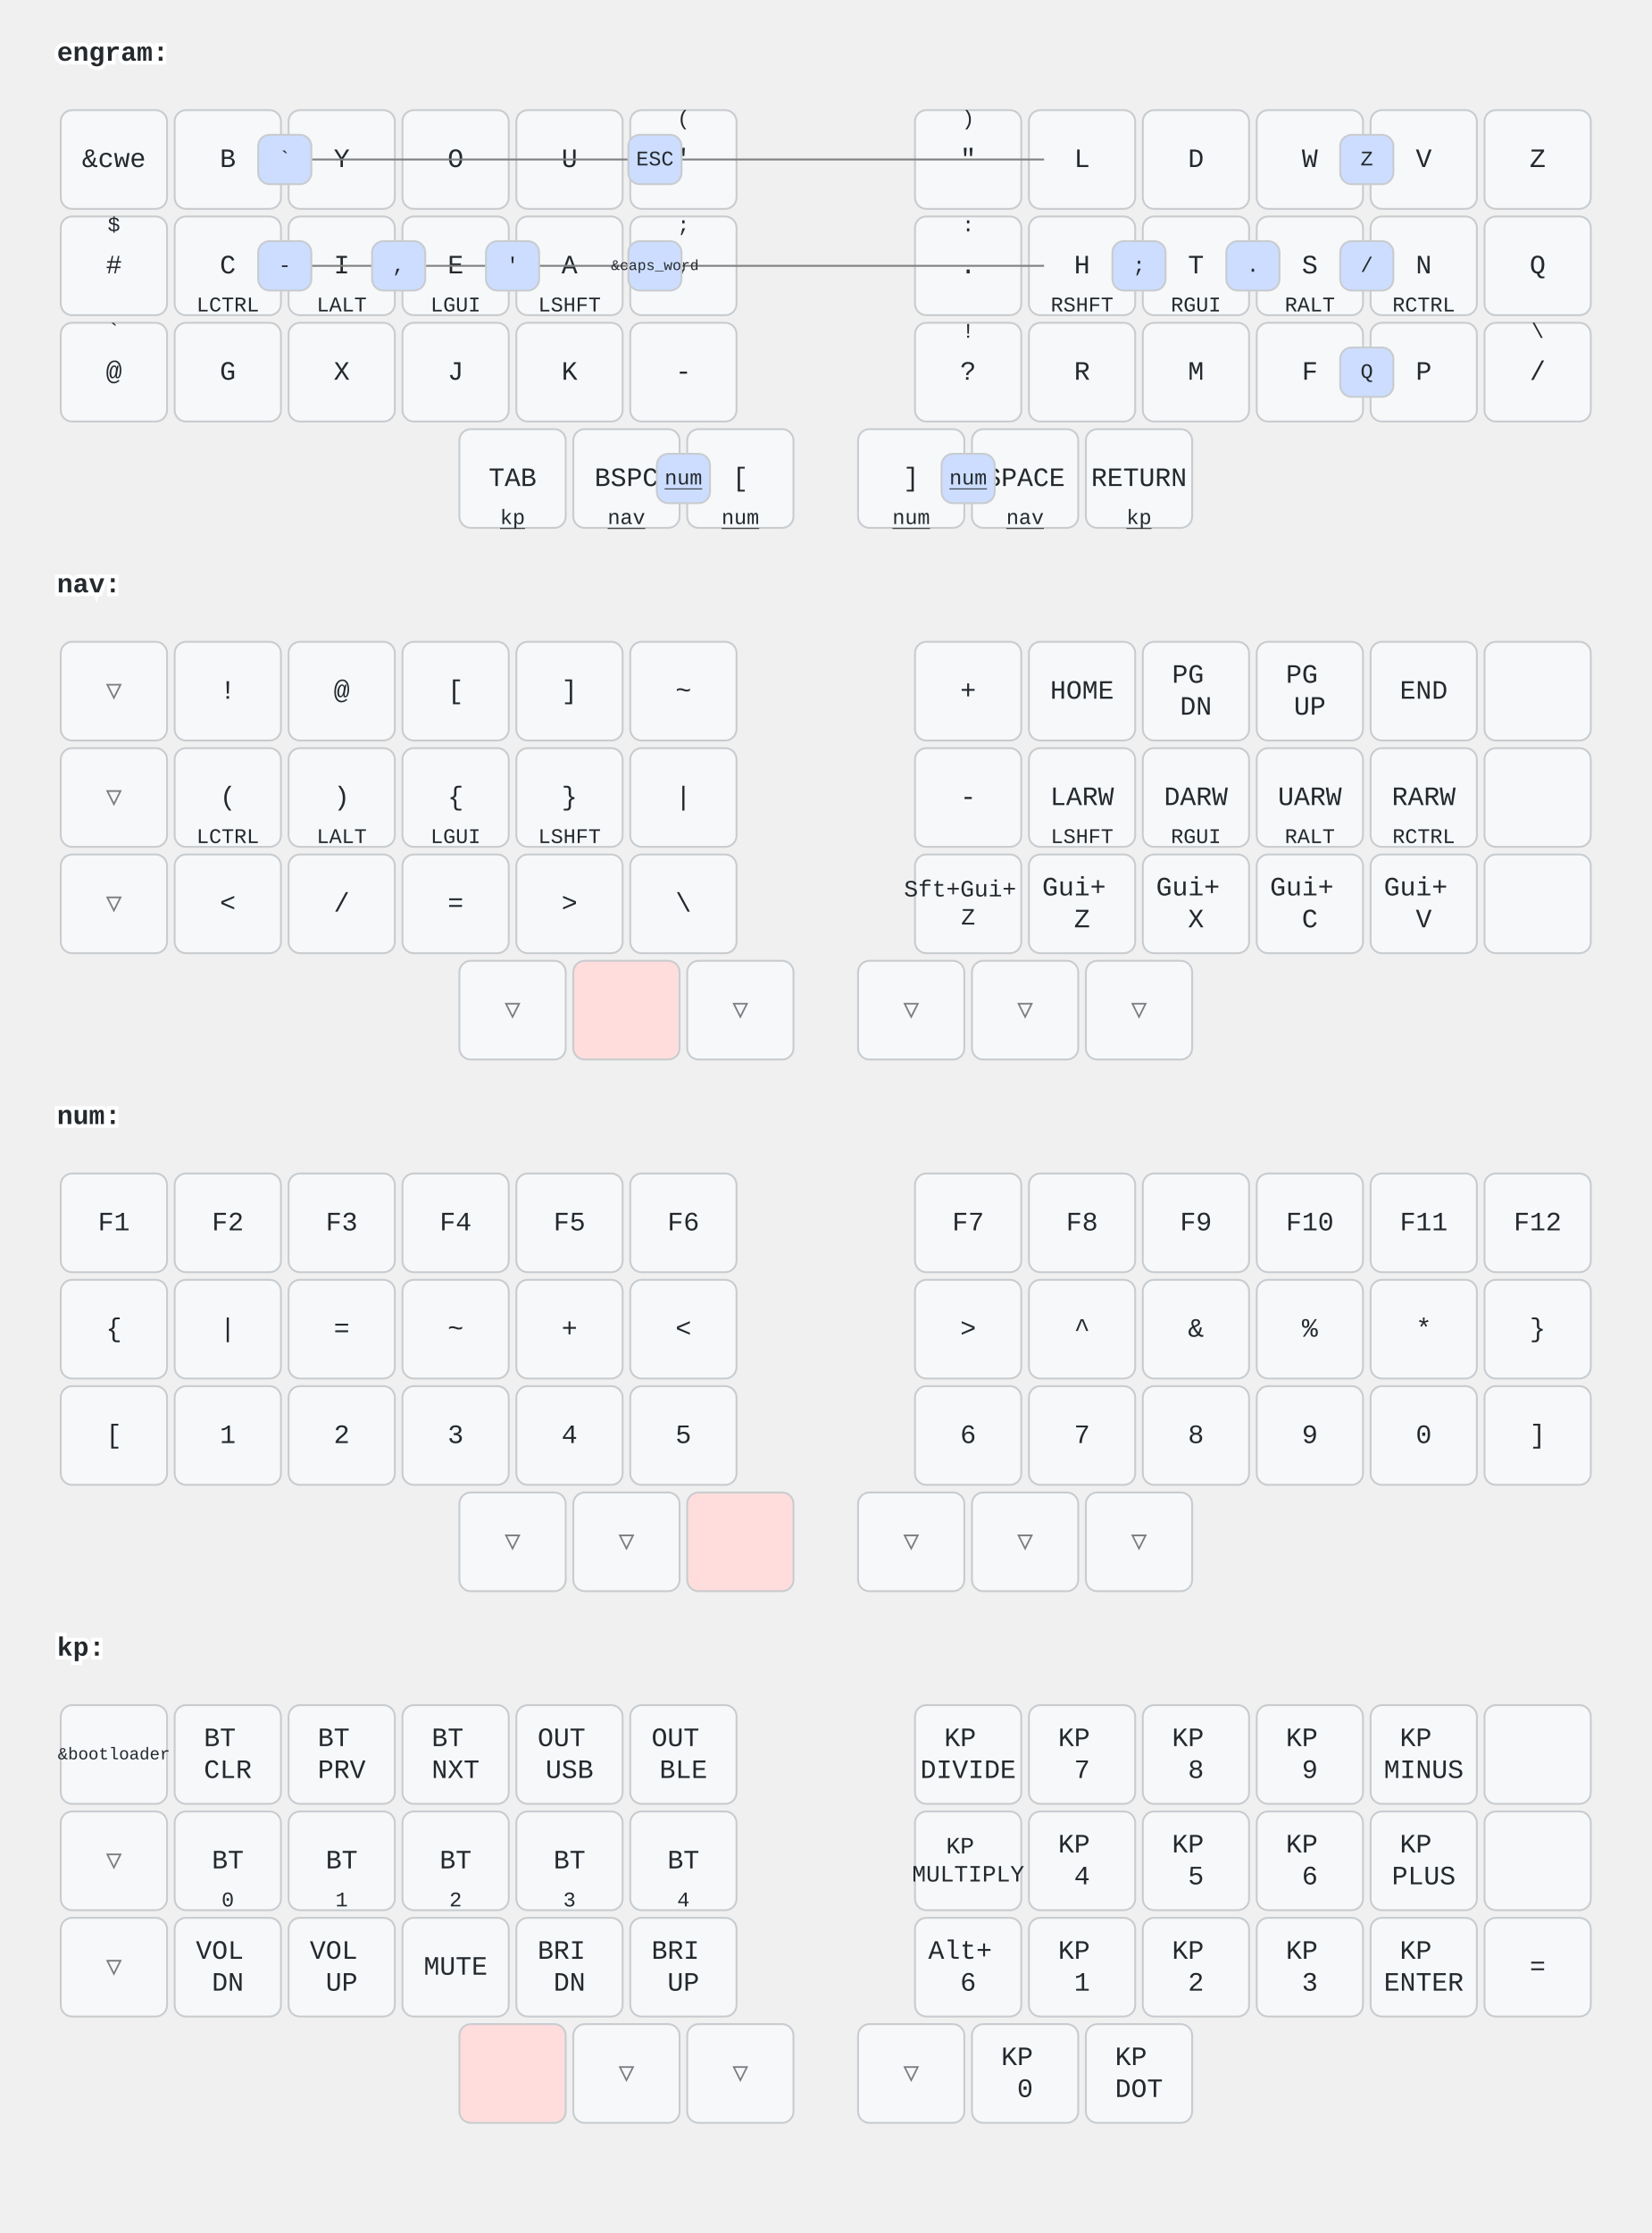
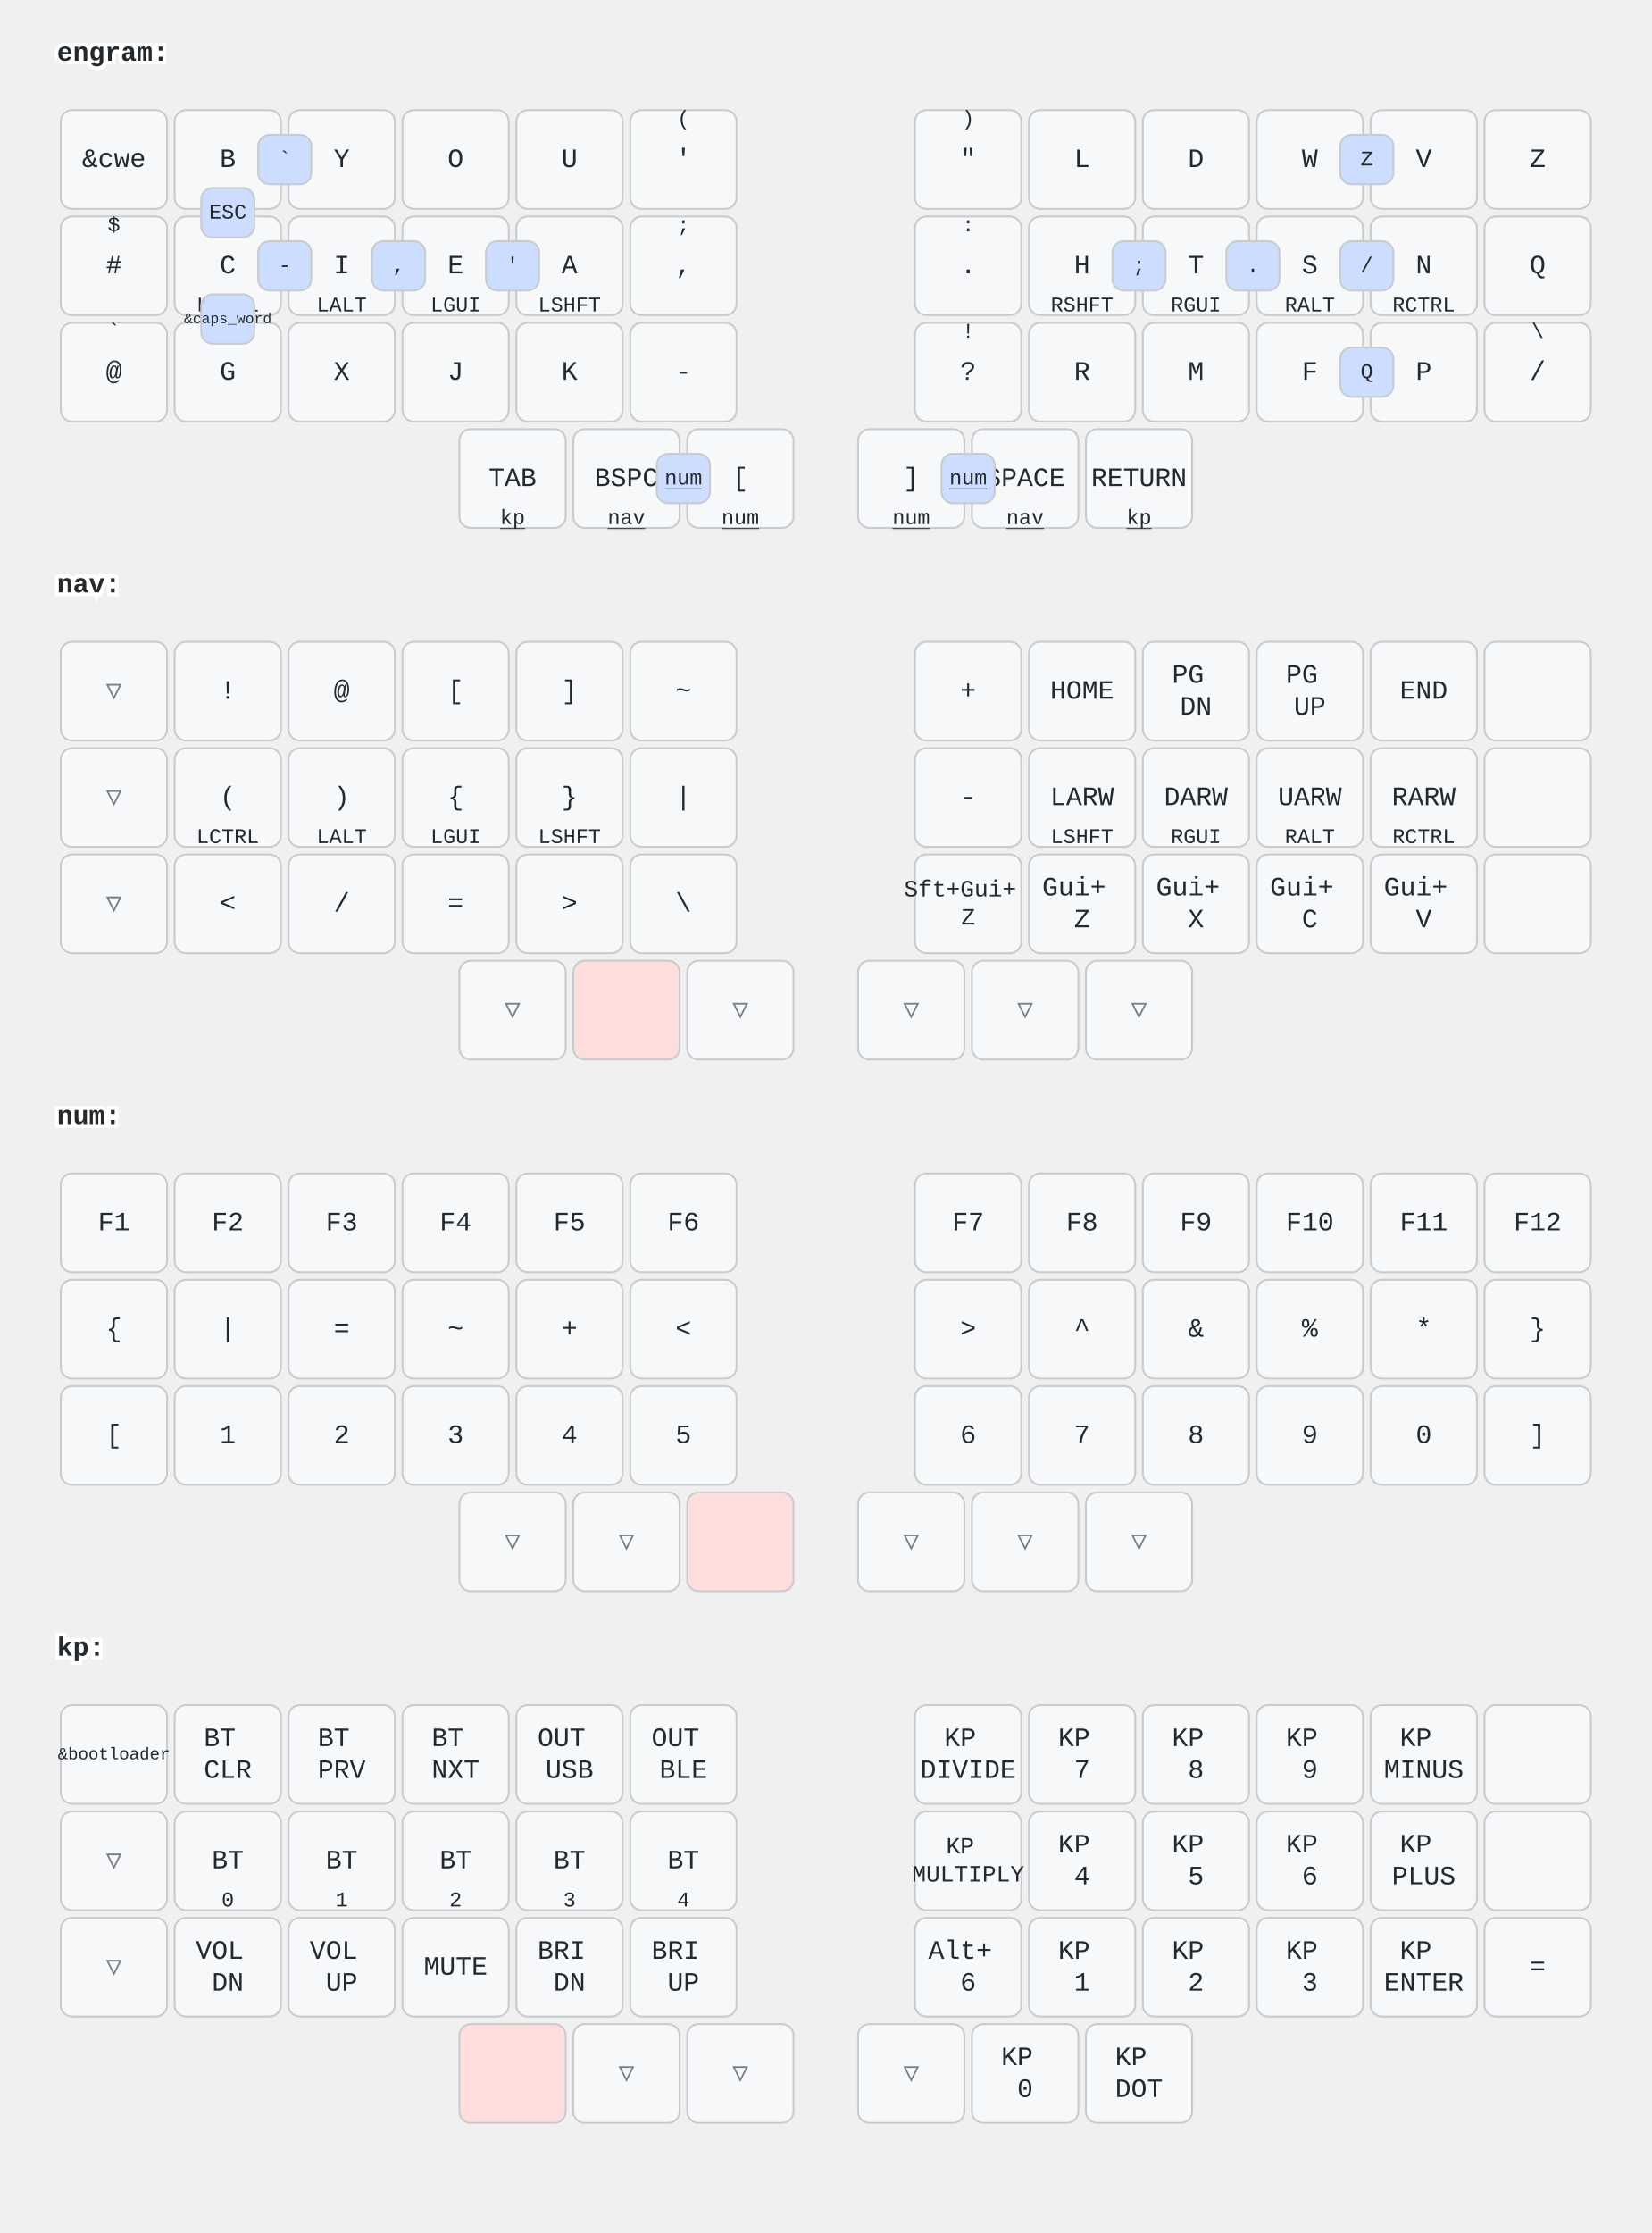
<svg xmlns="http://www.w3.org/2000/svg" width="870" height="1176" viewBox="0 0 870 1176" class="keymap">
  <style>/* inherit to force styles through use tags */
svg path {
    fill: inherit;
}

/* font and background color specifications */
svg.keymap {
    font-family: SFMono-Regular,Consolas,Liberation Mono,Menlo,monospace;
    font-size: 14px;
    font-kerning: normal;
    text-rendering: optimizeLegibility;
    fill: #24292e;
}

/* default key styling */
rect.key {
    fill: #f6f8fa;
}

rect.key, rect.combo {
    stroke: #c9cccf;
    stroke-width: 1;
}

/* default key side styling, only used is draw_key_sides is set */
rect.side {
    filter: brightness(90%);
}

/* color accent for combo boxes */
rect.combo, rect.combo-separate {
    fill: #cdf;
}

/* color accent for held keys */
rect.held, rect.combo.held {
    fill: #fdd;
}

/* color accent for ghost (optional) keys */
rect.ghost, rect.combo.ghost {
    stroke-dasharray: 4, 4;
    stroke-width: 2;
}

text {
    text-anchor: middle;
    dominant-baseline: middle;
}

/* styling for layer labels */
text.label {
    font-weight: bold;
    text-anchor: start;
    stroke: white;
    stroke-width: 4;
    paint-order: stroke;
}

/* styling for optional footer */
text.footer {
    text-anchor: end;
    dominant-baseline: auto;
    stroke: white;
    stroke-width: 4;
    paint-order: stroke;
}

/* styling for combo tap, and key hold/shifted label text */
text.combo, text.hold, text.shifted {
    font-size: 11px;
}

text.hold {
    text-anchor: middle;
    dominant-baseline: auto;
}

text.shifted {
    text-anchor: middle;
    dominant-baseline: hanging;
}

text.layer-activator {
    text-decoration: underline;
}

/* styling for hold/shifted label text in combo box */
text.combo.hold, text.combo.shifted {
    font-size: 8px;
}

/* lighter symbol for transparent keys */
text.trans {
    fill: #7b7e81;
}

/* styling for combo dendrons */
path.combo {
    stroke-width: 1;
    stroke: gray;
    fill: none;
}

/* Start Tabler Icons Cleanup */
/* cannot use height/width with glyphs */
.icon-tabler &gt; path {
    fill: inherit;
    stroke: inherit;
    stroke-width: 2;
}
/* hide tabler's default box */
.icon-tabler &gt; path[stroke="none"][fill="none"] {
    visibility: hidden;
}
/* End Tabler Icons Cleanup */
</style>
  <g transform="translate(30, 0)" class="layer-engram">
    <text x="0" y="28" class="label" id="engram">engram:</text>
    <g transform="translate(0, 56)">
      <g transform="translate(30, 28)" class="key keypos-0">
        <rect rx="6" ry="6" x="-28" y="-26" width="56" height="52" class="key" />
        <text x="0" y="0" class="key tap">&amp;cwe</text>
      </g>
      <g transform="translate(90, 28)" class="key keypos-1">
        <rect rx="6" ry="6" x="-28" y="-26" width="56" height="52" class="key" />
        <text x="0" y="0" class="key tap">B</text>
      </g>
      <g transform="translate(150, 28)" class="key keypos-2">
        <rect rx="6" ry="6" x="-28" y="-26" width="56" height="52" class="key" />
        <text x="0" y="0" class="key tap">Y</text>
      </g>
      <g transform="translate(210, 28)" class="key keypos-3">
        <rect rx="6" ry="6" x="-28" y="-26" width="56" height="52" class="key" />
        <text x="0" y="0" class="key tap">O</text>
      </g>
      <g transform="translate(270, 28)" class="key keypos-4">
        <rect rx="6" ry="6" x="-28" y="-26" width="56" height="52" class="key" />
        <text x="0" y="0" class="key tap">U</text>
      </g>
      <g transform="translate(330, 28)" class="key keypos-5">
        <rect rx="6" ry="6" x="-28" y="-26" width="56" height="52" class="key" />
        <text x="0" y="0" class="key tap">'</text>
        <text x="0" y="-24" class="key shifted">(</text>
      </g>
      <g transform="translate(480, 28)" class="key keypos-6">
        <rect rx="6" ry="6" x="-28" y="-26" width="56" height="52" class="key" />
        <text x="0" y="0" class="key tap">"</text>
        <text x="0" y="-24" class="key shifted">)</text>
      </g>
      <g transform="translate(540, 28)" class="key keypos-7">
        <rect rx="6" ry="6" x="-28" y="-26" width="56" height="52" class="key" />
        <text x="0" y="0" class="key tap">L</text>
      </g>
      <g transform="translate(600, 28)" class="key keypos-8">
        <rect rx="6" ry="6" x="-28" y="-26" width="56" height="52" class="key" />
        <text x="0" y="0" class="key tap">D</text>
      </g>
      <g transform="translate(660, 28)" class="key keypos-9">
        <rect rx="6" ry="6" x="-28" y="-26" width="56" height="52" class="key" />
        <text x="0" y="0" class="key tap">W</text>
      </g>
      <g transform="translate(720, 28)" class="key keypos-10">
        <rect rx="6" ry="6" x="-28" y="-26" width="56" height="52" class="key" />
        <text x="0" y="0" class="key tap">V</text>
      </g>
      <g transform="translate(780, 28)" class="key keypos-11">
        <rect rx="6" ry="6" x="-28" y="-26" width="56" height="52" class="key" />
        <text x="0" y="0" class="key tap">Z</text>
      </g>
      <g transform="translate(30, 84)" class="key keypos-12">
        <rect rx="6" ry="6" x="-28" y="-26" width="56" height="52" class="key" />
        <text x="0" y="0" class="key tap">#</text>
        <text x="0" y="-24" class="key shifted">$</text>
      </g>
      <g transform="translate(90, 84)" class="key keypos-13">
        <rect rx="6" ry="6" x="-28" y="-26" width="56" height="52" class="key" />
        <text x="0" y="0" class="key tap">C</text>
        <text x="0" y="24" class="key hold">LCTRL</text>
      </g>
      <g transform="translate(150, 84)" class="key keypos-14">
        <rect rx="6" ry="6" x="-28" y="-26" width="56" height="52" class="key" />
        <text x="0" y="0" class="key tap">I</text>
        <text x="0" y="24" class="key hold">LALT</text>
      </g>
      <g transform="translate(210, 84)" class="key keypos-15">
        <rect rx="6" ry="6" x="-28" y="-26" width="56" height="52" class="key" />
        <text x="0" y="0" class="key tap">E</text>
        <text x="0" y="24" class="key hold">LGUI</text>
      </g>
      <g transform="translate(270, 84)" class="key keypos-16">
        <rect rx="6" ry="6" x="-28" y="-26" width="56" height="52" class="key" />
        <text x="0" y="0" class="key tap">A</text>
        <text x="0" y="24" class="key hold">LSHFT</text>
      </g>
      <g transform="translate(330, 84)" class="key keypos-17">
        <rect rx="6" ry="6" x="-28" y="-26" width="56" height="52" class="key" />
        <text x="0" y="0" class="key tap">,</text>
        <text x="0" y="-24" class="key shifted">;</text>
      </g>
      <g transform="translate(480, 84)" class="key keypos-18">
        <rect rx="6" ry="6" x="-28" y="-26" width="56" height="52" class="key" />
        <text x="0" y="0" class="key tap">.</text>
        <text x="0" y="-24" class="key shifted">:</text>
      </g>
      <g transform="translate(540, 84)" class="key keypos-19">
        <rect rx="6" ry="6" x="-28" y="-26" width="56" height="52" class="key" />
        <text x="0" y="0" class="key tap">H</text>
        <text x="0" y="24" class="key hold">RSHFT</text>
      </g>
      <g transform="translate(600, 84)" class="key keypos-20">
        <rect rx="6" ry="6" x="-28" y="-26" width="56" height="52" class="key" />
        <text x="0" y="0" class="key tap">T</text>
        <text x="0" y="24" class="key hold">RGUI</text>
      </g>
      <g transform="translate(660, 84)" class="key keypos-21">
        <rect rx="6" ry="6" x="-28" y="-26" width="56" height="52" class="key" />
        <text x="0" y="0" class="key tap">S</text>
        <text x="0" y="24" class="key hold">RALT</text>
      </g>
      <g transform="translate(720, 84)" class="key keypos-22">
        <rect rx="6" ry="6" x="-28" y="-26" width="56" height="52" class="key" />
        <text x="0" y="0" class="key tap">N</text>
        <text x="0" y="24" class="key hold">RCTRL</text>
      </g>
      <g transform="translate(780, 84)" class="key keypos-23">
        <rect rx="6" ry="6" x="-28" y="-26" width="56" height="52" class="key" />
        <text x="0" y="0" class="key tap">Q</text>
      </g>
      <g transform="translate(30, 140)" class="key keypos-24">
        <rect rx="6" ry="6" x="-28" y="-26" width="56" height="52" class="key" />
        <text x="0" y="0" class="key tap">@</text>
        <text x="0" y="-24" class="key shifted">`</text>
      </g>
      <g transform="translate(90, 140)" class="key keypos-25">
        <rect rx="6" ry="6" x="-28" y="-26" width="56" height="52" class="key" />
        <text x="0" y="0" class="key tap">G</text>
      </g>
      <g transform="translate(150, 140)" class="key keypos-26">
        <rect rx="6" ry="6" x="-28" y="-26" width="56" height="52" class="key" />
        <text x="0" y="0" class="key tap">X</text>
      </g>
      <g transform="translate(210, 140)" class="key keypos-27">
        <rect rx="6" ry="6" x="-28" y="-26" width="56" height="52" class="key" />
        <text x="0" y="0" class="key tap">J</text>
      </g>
      <g transform="translate(270, 140)" class="key keypos-28">
        <rect rx="6" ry="6" x="-28" y="-26" width="56" height="52" class="key" />
        <text x="0" y="0" class="key tap">K</text>
      </g>
      <g transform="translate(330, 140)" class="key keypos-29">
        <rect rx="6" ry="6" x="-28" y="-26" width="56" height="52" class="key" />
        <text x="0" y="0" class="key tap">-</text>
      </g>
      <g transform="translate(480, 140)" class="key keypos-30">
        <rect rx="6" ry="6" x="-28" y="-26" width="56" height="52" class="key" />
        <text x="0" y="0" class="key tap">?</text>
        <text x="0" y="-24" class="key shifted">!</text>
      </g>
      <g transform="translate(540, 140)" class="key keypos-31">
        <rect rx="6" ry="6" x="-28" y="-26" width="56" height="52" class="key" />
        <text x="0" y="0" class="key tap">R</text>
      </g>
      <g transform="translate(600, 140)" class="key keypos-32">
        <rect rx="6" ry="6" x="-28" y="-26" width="56" height="52" class="key" />
        <text x="0" y="0" class="key tap">M</text>
      </g>
      <g transform="translate(660, 140)" class="key keypos-33">
        <rect rx="6" ry="6" x="-28" y="-26" width="56" height="52" class="key" />
        <text x="0" y="0" class="key tap">F</text>
      </g>
      <g transform="translate(720, 140)" class="key keypos-34">
        <rect rx="6" ry="6" x="-28" y="-26" width="56" height="52" class="key" />
        <text x="0" y="0" class="key tap">P</text>
      </g>
      <g transform="translate(780, 140)" class="key keypos-35">
        <rect rx="6" ry="6" x="-28" y="-26" width="56" height="52" class="key" />
        <text x="0" y="0" class="key tap">/</text>
        <text x="0" y="-24" class="key shifted">\</text>
      </g>
      <g transform="translate(240, 196)" class="key keypos-36">
        <rect rx="6" ry="6" x="-28" y="-26" width="56" height="52" class="key" />
        <text x="0" y="0" class="key tap">TAB</text>
        <a href="#kp">
          <text x="0" y="24" class="key hold layer-activator">kp</text>
        </a>
      </g>
      <g transform="translate(300, 196)" class="key keypos-37">
        <rect rx="6" ry="6" x="-28" y="-26" width="56" height="52" class="key" />
        <text x="0" y="0" class="key tap">BSPC</text>
        <a href="#nav">
          <text x="0" y="24" class="key hold layer-activator">nav</text>
        </a>
      </g>
      <g transform="translate(360, 196)" class="key keypos-38">
        <rect rx="6" ry="6" x="-28" y="-26" width="56" height="52" class="key" />
        <text x="0" y="0" class="key tap">[</text>
        <a href="#num">
          <text x="0" y="24" class="key hold layer-activator">num</text>
        </a>
      </g>
      <g transform="translate(450, 196)" class="key keypos-39">
        <rect rx="6" ry="6" x="-28" y="-26" width="56" height="52" class="key" />
        <text x="0" y="0" class="key tap">]</text>
        <a href="#num">
          <text x="0" y="24" class="key hold layer-activator">num</text>
        </a>
      </g>
      <g transform="translate(510, 196)" class="key keypos-40">
        <rect rx="6" ry="6" x="-28" y="-26" width="56" height="52" class="key" />
        <text x="0" y="0" class="key tap">SPACE</text>
        <a href="#nav">
          <text x="0" y="24" class="key hold layer-activator">nav</text>
        </a>
      </g>
      <g transform="translate(570, 196)" class="key keypos-41">
        <rect rx="6" ry="6" x="-28" y="-26" width="56" height="52" class="key" />
        <text x="0" y="0" class="key tap">RETURN</text>
        <a href="#kp">
          <text x="0" y="24" class="key hold layer-activator">kp</text>
        </a>
      </g>
      <g class="combo combopos-0">
        <rect rx="6" ry="6" x="316" y="183" width="28" height="26" class="combo" />
        <a href="#num">
          <text x="330" y="196" class="combo tap layer-activator">num</text>
        </a>
      </g>
      <g class="combo combopos-1">
        <rect rx="6" ry="6" x="466" y="183" width="28" height="26" class="combo" />
        <a href="#num">
          <text x="480" y="196" class="combo tap layer-activator">num</text>
        </a>
      </g>
      <g class="combo combopos-2">
-         <path d="M315,28 l-205,0" class="combo" />
-         <path d="M315,28 l205,0" class="combo" />
-         <rect rx="6" ry="6" x="301" y="15" width="28" height="26" class="combo" />
-         <text x="315" y="28" class="combo tap">ESC</text>
+         <rect rx="6" ry="6" x="76" y="43" width="28" height="26" class="combo" />
+         <text x="90" y="56" class="combo tap">ESC</text>
      </g>
      <g class="combo combopos-3">
-         <path d="M315,84 l-205,0" class="combo" />
-         <path d="M315,84 l205,0" class="combo" />
-         <rect rx="6" ry="6" x="301" y="71" width="28" height="26" class="combo" />
-         <text x="315" y="84" class="combo tap">
+         <rect rx="6" ry="6" x="76" y="99" width="28" height="26" class="combo" />
+         <text x="90" y="112" class="combo tap">
          <tspan style="font-size: 70%">&amp;caps_word</tspan>
        </text>
      </g>
      <g class="combo combopos-4">
        <rect rx="6" ry="6" x="676" y="15" width="28" height="26" class="combo" />
        <text x="690" y="28" class="combo tap">Z</text>
      </g>
      <g class="combo combopos-5">
        <rect rx="6" ry="6" x="676" y="127" width="28" height="26" class="combo" />
        <text x="690" y="140" class="combo tap">Q</text>
      </g>
      <g class="combo combopos-6">
        <rect rx="6" ry="6" x="106" y="71" width="28" height="26" class="combo" />
        <text x="120" y="84" class="combo tap">-</text>
      </g>
      <g class="combo combopos-7">
        <rect rx="6" ry="6" x="166" y="71" width="28" height="26" class="combo" />
        <text x="180" y="84" class="combo tap">,</text>
      </g>
      <g class="combo combopos-8">
        <rect rx="6" ry="6" x="226" y="71" width="28" height="26" class="combo" />
        <text x="240" y="84" class="combo tap">'</text>
      </g>
      <g class="combo combopos-9">
        <rect rx="6" ry="6" x="556" y="71" width="28" height="26" class="combo" />
        <text x="570" y="84" class="combo tap">;</text>
      </g>
      <g class="combo combopos-10">
        <rect rx="6" ry="6" x="616" y="71" width="28" height="26" class="combo" />
        <text x="630" y="84" class="combo tap">.</text>
      </g>
      <g class="combo combopos-11">
        <rect rx="6" ry="6" x="676" y="71" width="28" height="26" class="combo" />
        <text x="690" y="84" class="combo tap">/</text>
      </g>
      <g class="combo combopos-12">
        <rect rx="6" ry="6" x="106" y="15" width="28" height="26" class="combo" />
        <text x="120" y="28" class="combo tap">`</text>
      </g>
    </g>
  </g>
  <g transform="translate(30, 280)" class="layer-nav">
    <text x="0" y="28" class="label" id="nav">nav:</text>
    <g transform="translate(0, 56)">
      <g transform="translate(30, 28)" class="key trans keypos-0">
        <rect rx="6" ry="6" x="-28" y="-26" width="56" height="52" class="key trans" />
        <text x="0" y="0" class="key trans tap">▽</text>
      </g>
      <g transform="translate(90, 28)" class="key keypos-1">
        <rect rx="6" ry="6" x="-28" y="-26" width="56" height="52" class="key" />
        <text x="0" y="0" class="key tap">!</text>
      </g>
      <g transform="translate(150, 28)" class="key keypos-2">
        <rect rx="6" ry="6" x="-28" y="-26" width="56" height="52" class="key" />
        <text x="0" y="0" class="key tap">@</text>
      </g>
      <g transform="translate(210, 28)" class="key keypos-3">
        <rect rx="6" ry="6" x="-28" y="-26" width="56" height="52" class="key" />
        <text x="0" y="0" class="key tap">[</text>
      </g>
      <g transform="translate(270, 28)" class="key keypos-4">
        <rect rx="6" ry="6" x="-28" y="-26" width="56" height="52" class="key" />
        <text x="0" y="0" class="key tap">]</text>
      </g>
      <g transform="translate(330, 28)" class="key keypos-5">
        <rect rx="6" ry="6" x="-28" y="-26" width="56" height="52" class="key" />
        <text x="0" y="0" class="key tap">~</text>
      </g>
      <g transform="translate(480, 28)" class="key keypos-6">
        <rect rx="6" ry="6" x="-28" y="-26" width="56" height="52" class="key" />
        <text x="0" y="0" class="key tap">+</text>
      </g>
      <g transform="translate(540, 28)" class="key keypos-7">
        <rect rx="6" ry="6" x="-28" y="-26" width="56" height="52" class="key" />
        <text x="0" y="0" class="key tap">HOME</text>
      </g>
      <g transform="translate(600, 28)" class="key keypos-8">
        <rect rx="6" ry="6" x="-28" y="-26" width="56" height="52" class="key" />
        <text x="0" y="0" class="key tap">
          <tspan x="0" dy="-0.6em">PG</tspan>
          <tspan x="0" dy="1.2em">DN</tspan>
        </text>
      </g>
      <g transform="translate(660, 28)" class="key keypos-9">
        <rect rx="6" ry="6" x="-28" y="-26" width="56" height="52" class="key" />
        <text x="0" y="0" class="key tap">
          <tspan x="0" dy="-0.6em">PG</tspan>
          <tspan x="0" dy="1.2em">UP</tspan>
        </text>
      </g>
      <g transform="translate(720, 28)" class="key keypos-10">
        <rect rx="6" ry="6" x="-28" y="-26" width="56" height="52" class="key" />
        <text x="0" y="0" class="key tap">END</text>
      </g>
      <g transform="translate(780, 28)" class="key keypos-11">
        <rect rx="6" ry="6" x="-28" y="-26" width="56" height="52" class="key" />
      </g>
      <g transform="translate(30, 84)" class="key trans keypos-12">
        <rect rx="6" ry="6" x="-28" y="-26" width="56" height="52" class="key trans" />
        <text x="0" y="0" class="key trans tap">▽</text>
      </g>
      <g transform="translate(90, 84)" class="key keypos-13">
        <rect rx="6" ry="6" x="-28" y="-26" width="56" height="52" class="key" />
        <text x="0" y="0" class="key tap">(</text>
        <text x="0" y="24" class="key hold">LCTRL</text>
      </g>
      <g transform="translate(150, 84)" class="key keypos-14">
        <rect rx="6" ry="6" x="-28" y="-26" width="56" height="52" class="key" />
        <text x="0" y="0" class="key tap">)</text>
        <text x="0" y="24" class="key hold">LALT</text>
      </g>
      <g transform="translate(210, 84)" class="key keypos-15">
        <rect rx="6" ry="6" x="-28" y="-26" width="56" height="52" class="key" />
        <text x="0" y="0" class="key tap">{</text>
        <text x="0" y="24" class="key hold">LGUI</text>
      </g>
      <g transform="translate(270, 84)" class="key keypos-16">
        <rect rx="6" ry="6" x="-28" y="-26" width="56" height="52" class="key" />
        <text x="0" y="0" class="key tap">}</text>
        <text x="0" y="24" class="key hold">LSHFT</text>
      </g>
      <g transform="translate(330, 84)" class="key keypos-17">
        <rect rx="6" ry="6" x="-28" y="-26" width="56" height="52" class="key" />
        <text x="0" y="0" class="key tap">|</text>
      </g>
      <g transform="translate(480, 84)" class="key keypos-18">
        <rect rx="6" ry="6" x="-28" y="-26" width="56" height="52" class="key" />
        <text x="0" y="0" class="key tap">-</text>
      </g>
      <g transform="translate(540, 84)" class="key keypos-19">
        <rect rx="6" ry="6" x="-28" y="-26" width="56" height="52" class="key" />
        <text x="0" y="0" class="key tap">LARW</text>
        <text x="0" y="24" class="key hold">LSHFT</text>
      </g>
      <g transform="translate(600, 84)" class="key keypos-20">
        <rect rx="6" ry="6" x="-28" y="-26" width="56" height="52" class="key" />
        <text x="0" y="0" class="key tap">DARW</text>
        <text x="0" y="24" class="key hold">RGUI</text>
      </g>
      <g transform="translate(660, 84)" class="key keypos-21">
        <rect rx="6" ry="6" x="-28" y="-26" width="56" height="52" class="key" />
        <text x="0" y="0" class="key tap">UARW</text>
        <text x="0" y="24" class="key hold">RALT</text>
      </g>
      <g transform="translate(720, 84)" class="key keypos-22">
        <rect rx="6" ry="6" x="-28" y="-26" width="56" height="52" class="key" />
        <text x="0" y="0" class="key tap">RARW</text>
        <text x="0" y="24" class="key hold">RCTRL</text>
      </g>
      <g transform="translate(780, 84)" class="key keypos-23">
        <rect rx="6" ry="6" x="-28" y="-26" width="56" height="52" class="key" />
      </g>
      <g transform="translate(30, 140)" class="key trans keypos-24">
        <rect rx="6" ry="6" x="-28" y="-26" width="56" height="52" class="key trans" />
        <text x="0" y="0" class="key trans tap">▽</text>
      </g>
      <g transform="translate(90, 140)" class="key keypos-25">
        <rect rx="6" ry="6" x="-28" y="-26" width="56" height="52" class="key" />
        <text x="0" y="0" class="key tap">&lt;</text>
      </g>
      <g transform="translate(150, 140)" class="key keypos-26">
        <rect rx="6" ry="6" x="-28" y="-26" width="56" height="52" class="key" />
        <text x="0" y="0" class="key tap">/</text>
      </g>
      <g transform="translate(210, 140)" class="key keypos-27">
        <rect rx="6" ry="6" x="-28" y="-26" width="56" height="52" class="key" />
        <text x="0" y="0" class="key tap">=</text>
      </g>
      <g transform="translate(270, 140)" class="key keypos-28">
        <rect rx="6" ry="6" x="-28" y="-26" width="56" height="52" class="key" />
        <text x="0" y="0" class="key tap">&gt;</text>
      </g>
      <g transform="translate(330, 140)" class="key keypos-29">
        <rect rx="6" ry="6" x="-28" y="-26" width="56" height="52" class="key" />
        <text x="0" y="0" class="key tap">\</text>
      </g>
      <g transform="translate(480, 140)" class="key keypos-30">
        <rect rx="6" ry="6" x="-28" y="-26" width="56" height="52" class="key" />
        <text x="0" y="0" class="key tap">
          <tspan x="0" dy="-0.6em" style="font-size: 88%">Sft+Gui+</tspan>
          <tspan x="0" dy="1.2em" style="font-size: 88%">Z</tspan>
        </text>
      </g>
      <g transform="translate(540, 140)" class="key keypos-31">
        <rect rx="6" ry="6" x="-28" y="-26" width="56" height="52" class="key" />
        <text x="0" y="0" class="key tap">
          <tspan x="0" dy="-0.6em">Gui+</tspan>
          <tspan x="0" dy="1.2em">Z</tspan>
        </text>
      </g>
      <g transform="translate(600, 140)" class="key keypos-32">
        <rect rx="6" ry="6" x="-28" y="-26" width="56" height="52" class="key" />
        <text x="0" y="0" class="key tap">
          <tspan x="0" dy="-0.6em">Gui+</tspan>
          <tspan x="0" dy="1.2em">X</tspan>
        </text>
      </g>
      <g transform="translate(660, 140)" class="key keypos-33">
        <rect rx="6" ry="6" x="-28" y="-26" width="56" height="52" class="key" />
        <text x="0" y="0" class="key tap">
          <tspan x="0" dy="-0.6em">Gui+</tspan>
          <tspan x="0" dy="1.2em">C</tspan>
        </text>
      </g>
      <g transform="translate(720, 140)" class="key keypos-34">
        <rect rx="6" ry="6" x="-28" y="-26" width="56" height="52" class="key" />
        <text x="0" y="0" class="key tap">
          <tspan x="0" dy="-0.6em">Gui+</tspan>
          <tspan x="0" dy="1.2em">V</tspan>
        </text>
      </g>
      <g transform="translate(780, 140)" class="key keypos-35">
        <rect rx="6" ry="6" x="-28" y="-26" width="56" height="52" class="key" />
      </g>
      <g transform="translate(240, 196)" class="key trans keypos-36">
        <rect rx="6" ry="6" x="-28" y="-26" width="56" height="52" class="key trans" />
        <text x="0" y="0" class="key trans tap">▽</text>
      </g>
      <g transform="translate(300, 196)" class="key held keypos-37">
        <rect rx="6" ry="6" x="-28" y="-26" width="56" height="52" class="key held" />
      </g>
      <g transform="translate(360, 196)" class="key trans keypos-38">
        <rect rx="6" ry="6" x="-28" y="-26" width="56" height="52" class="key trans" />
        <text x="0" y="0" class="key trans tap">▽</text>
      </g>
      <g transform="translate(450, 196)" class="key trans keypos-39">
        <rect rx="6" ry="6" x="-28" y="-26" width="56" height="52" class="key trans" />
        <text x="0" y="0" class="key trans tap">▽</text>
      </g>
      <g transform="translate(510, 196)" class="key trans keypos-40">
        <rect rx="6" ry="6" x="-28" y="-26" width="56" height="52" class="key trans" />
        <text x="0" y="0" class="key trans tap">▽</text>
      </g>
      <g transform="translate(570, 196)" class="key trans keypos-41">
        <rect rx="6" ry="6" x="-28" y="-26" width="56" height="52" class="key trans" />
        <text x="0" y="0" class="key trans tap">▽</text>
      </g>
    </g>
  </g>
  <g transform="translate(30, 560)" class="layer-num">
    <text x="0" y="28" class="label" id="num">num:</text>
    <g transform="translate(0, 56)">
      <g transform="translate(30, 28)" class="key keypos-0">
        <rect rx="6" ry="6" x="-28" y="-26" width="56" height="52" class="key" />
        <text x="0" y="0" class="key tap">F1</text>
      </g>
      <g transform="translate(90, 28)" class="key keypos-1">
        <rect rx="6" ry="6" x="-28" y="-26" width="56" height="52" class="key" />
        <text x="0" y="0" class="key tap">F2</text>
      </g>
      <g transform="translate(150, 28)" class="key keypos-2">
        <rect rx="6" ry="6" x="-28" y="-26" width="56" height="52" class="key" />
        <text x="0" y="0" class="key tap">F3</text>
      </g>
      <g transform="translate(210, 28)" class="key keypos-3">
        <rect rx="6" ry="6" x="-28" y="-26" width="56" height="52" class="key" />
        <text x="0" y="0" class="key tap">F4</text>
      </g>
      <g transform="translate(270, 28)" class="key keypos-4">
        <rect rx="6" ry="6" x="-28" y="-26" width="56" height="52" class="key" />
        <text x="0" y="0" class="key tap">F5</text>
      </g>
      <g transform="translate(330, 28)" class="key keypos-5">
        <rect rx="6" ry="6" x="-28" y="-26" width="56" height="52" class="key" />
        <text x="0" y="0" class="key tap">F6</text>
      </g>
      <g transform="translate(480, 28)" class="key keypos-6">
        <rect rx="6" ry="6" x="-28" y="-26" width="56" height="52" class="key" />
        <text x="0" y="0" class="key tap">F7</text>
      </g>
      <g transform="translate(540, 28)" class="key keypos-7">
        <rect rx="6" ry="6" x="-28" y="-26" width="56" height="52" class="key" />
        <text x="0" y="0" class="key tap">F8</text>
      </g>
      <g transform="translate(600, 28)" class="key keypos-8">
        <rect rx="6" ry="6" x="-28" y="-26" width="56" height="52" class="key" />
        <text x="0" y="0" class="key tap">F9</text>
      </g>
      <g transform="translate(660, 28)" class="key keypos-9">
        <rect rx="6" ry="6" x="-28" y="-26" width="56" height="52" class="key" />
        <text x="0" y="0" class="key tap">F10</text>
      </g>
      <g transform="translate(720, 28)" class="key keypos-10">
        <rect rx="6" ry="6" x="-28" y="-26" width="56" height="52" class="key" />
        <text x="0" y="0" class="key tap">F11</text>
      </g>
      <g transform="translate(780, 28)" class="key keypos-11">
        <rect rx="6" ry="6" x="-28" y="-26" width="56" height="52" class="key" />
        <text x="0" y="0" class="key tap">F12</text>
      </g>
      <g transform="translate(30, 84)" class="key keypos-12">
        <rect rx="6" ry="6" x="-28" y="-26" width="56" height="52" class="key" />
        <text x="0" y="0" class="key tap">{</text>
      </g>
      <g transform="translate(90, 84)" class="key keypos-13">
        <rect rx="6" ry="6" x="-28" y="-26" width="56" height="52" class="key" />
        <text x="0" y="0" class="key tap">|</text>
      </g>
      <g transform="translate(150, 84)" class="key keypos-14">
        <rect rx="6" ry="6" x="-28" y="-26" width="56" height="52" class="key" />
        <text x="0" y="0" class="key tap">=</text>
      </g>
      <g transform="translate(210, 84)" class="key keypos-15">
        <rect rx="6" ry="6" x="-28" y="-26" width="56" height="52" class="key" />
        <text x="0" y="0" class="key tap">~</text>
      </g>
      <g transform="translate(270, 84)" class="key keypos-16">
        <rect rx="6" ry="6" x="-28" y="-26" width="56" height="52" class="key" />
        <text x="0" y="0" class="key tap">+</text>
      </g>
      <g transform="translate(330, 84)" class="key keypos-17">
        <rect rx="6" ry="6" x="-28" y="-26" width="56" height="52" class="key" />
        <text x="0" y="0" class="key tap">&lt;</text>
      </g>
      <g transform="translate(480, 84)" class="key keypos-18">
        <rect rx="6" ry="6" x="-28" y="-26" width="56" height="52" class="key" />
        <text x="0" y="0" class="key tap">&gt;</text>
      </g>
      <g transform="translate(540, 84)" class="key keypos-19">
        <rect rx="6" ry="6" x="-28" y="-26" width="56" height="52" class="key" />
        <text x="0" y="0" class="key tap">^</text>
      </g>
      <g transform="translate(600, 84)" class="key keypos-20">
        <rect rx="6" ry="6" x="-28" y="-26" width="56" height="52" class="key" />
        <text x="0" y="0" class="key tap">&amp;</text>
      </g>
      <g transform="translate(660, 84)" class="key keypos-21">
        <rect rx="6" ry="6" x="-28" y="-26" width="56" height="52" class="key" />
        <text x="0" y="0" class="key tap">%</text>
      </g>
      <g transform="translate(720, 84)" class="key keypos-22">
        <rect rx="6" ry="6" x="-28" y="-26" width="56" height="52" class="key" />
        <text x="0" y="0" class="key tap">*</text>
      </g>
      <g transform="translate(780, 84)" class="key keypos-23">
        <rect rx="6" ry="6" x="-28" y="-26" width="56" height="52" class="key" />
        <text x="0" y="0" class="key tap">}</text>
      </g>
      <g transform="translate(30, 140)" class="key keypos-24">
        <rect rx="6" ry="6" x="-28" y="-26" width="56" height="52" class="key" />
        <text x="0" y="0" class="key tap">[</text>
      </g>
      <g transform="translate(90, 140)" class="key keypos-25">
        <rect rx="6" ry="6" x="-28" y="-26" width="56" height="52" class="key" />
        <text x="0" y="0" class="key tap">1</text>
      </g>
      <g transform="translate(150, 140)" class="key keypos-26">
        <rect rx="6" ry="6" x="-28" y="-26" width="56" height="52" class="key" />
        <text x="0" y="0" class="key tap">2</text>
      </g>
      <g transform="translate(210, 140)" class="key keypos-27">
        <rect rx="6" ry="6" x="-28" y="-26" width="56" height="52" class="key" />
        <text x="0" y="0" class="key tap">3</text>
      </g>
      <g transform="translate(270, 140)" class="key keypos-28">
        <rect rx="6" ry="6" x="-28" y="-26" width="56" height="52" class="key" />
        <text x="0" y="0" class="key tap">4</text>
      </g>
      <g transform="translate(330, 140)" class="key keypos-29">
        <rect rx="6" ry="6" x="-28" y="-26" width="56" height="52" class="key" />
        <text x="0" y="0" class="key tap">5</text>
      </g>
      <g transform="translate(480, 140)" class="key keypos-30">
        <rect rx="6" ry="6" x="-28" y="-26" width="56" height="52" class="key" />
        <text x="0" y="0" class="key tap">6</text>
      </g>
      <g transform="translate(540, 140)" class="key keypos-31">
        <rect rx="6" ry="6" x="-28" y="-26" width="56" height="52" class="key" />
        <text x="0" y="0" class="key tap">7</text>
      </g>
      <g transform="translate(600, 140)" class="key keypos-32">
        <rect rx="6" ry="6" x="-28" y="-26" width="56" height="52" class="key" />
        <text x="0" y="0" class="key tap">8</text>
      </g>
      <g transform="translate(660, 140)" class="key keypos-33">
        <rect rx="6" ry="6" x="-28" y="-26" width="56" height="52" class="key" />
        <text x="0" y="0" class="key tap">9</text>
      </g>
      <g transform="translate(720, 140)" class="key keypos-34">
        <rect rx="6" ry="6" x="-28" y="-26" width="56" height="52" class="key" />
        <text x="0" y="0" class="key tap">0</text>
      </g>
      <g transform="translate(780, 140)" class="key keypos-35">
        <rect rx="6" ry="6" x="-28" y="-26" width="56" height="52" class="key" />
        <text x="0" y="0" class="key tap">]</text>
      </g>
      <g transform="translate(240, 196)" class="key trans keypos-36">
        <rect rx="6" ry="6" x="-28" y="-26" width="56" height="52" class="key trans" />
        <text x="0" y="0" class="key trans tap">▽</text>
      </g>
      <g transform="translate(300, 196)" class="key trans keypos-37">
        <rect rx="6" ry="6" x="-28" y="-26" width="56" height="52" class="key trans" />
        <text x="0" y="0" class="key trans tap">▽</text>
      </g>
      <g transform="translate(360, 196)" class="key held keypos-38">
        <rect rx="6" ry="6" x="-28" y="-26" width="56" height="52" class="key held" />
      </g>
      <g transform="translate(450, 196)" class="key trans keypos-39">
        <rect rx="6" ry="6" x="-28" y="-26" width="56" height="52" class="key trans" />
        <text x="0" y="0" class="key trans tap">▽</text>
      </g>
      <g transform="translate(510, 196)" class="key trans keypos-40">
        <rect rx="6" ry="6" x="-28" y="-26" width="56" height="52" class="key trans" />
        <text x="0" y="0" class="key trans tap">▽</text>
      </g>
      <g transform="translate(570, 196)" class="key trans keypos-41">
        <rect rx="6" ry="6" x="-28" y="-26" width="56" height="52" class="key trans" />
        <text x="0" y="0" class="key trans tap">▽</text>
      </g>
    </g>
  </g>
  <g transform="translate(30, 840)" class="layer-kp">
    <text x="0" y="28" class="label" id="kp">kp:</text>
    <g transform="translate(0, 56)">
      <g transform="translate(30, 28)" class="key keypos-0">
        <rect rx="6" ry="6" x="-28" y="-26" width="56" height="52" class="key" />
        <text x="0" y="0" class="key tap">
          <tspan style="font-size: 64%">&amp;bootloader</tspan>
        </text>
      </g>
      <g transform="translate(90, 28)" class="key keypos-1">
        <rect rx="6" ry="6" x="-28" y="-26" width="56" height="52" class="key" />
        <text x="0" y="0" class="key tap">
          <tspan x="0" dy="-0.6em">BT</tspan>
          <tspan x="0" dy="1.2em">CLR</tspan>
        </text>
      </g>
      <g transform="translate(150, 28)" class="key keypos-2">
        <rect rx="6" ry="6" x="-28" y="-26" width="56" height="52" class="key" />
        <text x="0" y="0" class="key tap">
          <tspan x="0" dy="-0.6em">BT</tspan>
          <tspan x="0" dy="1.2em">PRV</tspan>
        </text>
      </g>
      <g transform="translate(210, 28)" class="key keypos-3">
        <rect rx="6" ry="6" x="-28" y="-26" width="56" height="52" class="key" />
        <text x="0" y="0" class="key tap">
          <tspan x="0" dy="-0.6em">BT</tspan>
          <tspan x="0" dy="1.2em">NXT</tspan>
        </text>
      </g>
      <g transform="translate(270, 28)" class="key keypos-4">
        <rect rx="6" ry="6" x="-28" y="-26" width="56" height="52" class="key" />
        <text x="0" y="0" class="key tap">
          <tspan x="0" dy="-0.6em">OUT</tspan>
          <tspan x="0" dy="1.2em">USB</tspan>
        </text>
      </g>
      <g transform="translate(330, 28)" class="key keypos-5">
        <rect rx="6" ry="6" x="-28" y="-26" width="56" height="52" class="key" />
        <text x="0" y="0" class="key tap">
          <tspan x="0" dy="-0.6em">OUT</tspan>
          <tspan x="0" dy="1.2em">BLE</tspan>
        </text>
      </g>
      <g transform="translate(480, 28)" class="key keypos-6">
        <rect rx="6" ry="6" x="-28" y="-26" width="56" height="52" class="key" />
        <text x="0" y="0" class="key tap">
          <tspan x="0" dy="-0.6em">KP</tspan>
          <tspan x="0" dy="1.2em">DIVIDE</tspan>
        </text>
      </g>
      <g transform="translate(540, 28)" class="key keypos-7">
        <rect rx="6" ry="6" x="-28" y="-26" width="56" height="52" class="key" />
        <text x="0" y="0" class="key tap">
          <tspan x="0" dy="-0.6em">KP</tspan>
          <tspan x="0" dy="1.2em">7</tspan>
        </text>
      </g>
      <g transform="translate(600, 28)" class="key keypos-8">
        <rect rx="6" ry="6" x="-28" y="-26" width="56" height="52" class="key" />
        <text x="0" y="0" class="key tap">
          <tspan x="0" dy="-0.6em">KP</tspan>
          <tspan x="0" dy="1.2em">8</tspan>
        </text>
      </g>
      <g transform="translate(660, 28)" class="key keypos-9">
        <rect rx="6" ry="6" x="-28" y="-26" width="56" height="52" class="key" />
        <text x="0" y="0" class="key tap">
          <tspan x="0" dy="-0.6em">KP</tspan>
          <tspan x="0" dy="1.2em">9</tspan>
        </text>
      </g>
      <g transform="translate(720, 28)" class="key keypos-10">
        <rect rx="6" ry="6" x="-28" y="-26" width="56" height="52" class="key" />
        <text x="0" y="0" class="key tap">
          <tspan x="0" dy="-0.6em">KP</tspan>
          <tspan x="0" dy="1.2em">MINUS</tspan>
        </text>
      </g>
      <g transform="translate(780, 28)" class="key keypos-11">
        <rect rx="6" ry="6" x="-28" y="-26" width="56" height="52" class="key" />
      </g>
      <g transform="translate(30, 84)" class="key trans keypos-12">
        <rect rx="6" ry="6" x="-28" y="-26" width="56" height="52" class="key trans" />
        <text x="0" y="0" class="key trans tap">▽</text>
      </g>
      <g transform="translate(90, 84)" class="key keypos-13">
        <rect rx="6" ry="6" x="-28" y="-26" width="56" height="52" class="key" />
        <text x="0" y="0" class="key tap">BT</text>
        <text x="0" y="24" class="key hold">0</text>
      </g>
      <g transform="translate(150, 84)" class="key keypos-14">
        <rect rx="6" ry="6" x="-28" y="-26" width="56" height="52" class="key" />
        <text x="0" y="0" class="key tap">BT</text>
        <text x="0" y="24" class="key hold">1</text>
      </g>
      <g transform="translate(210, 84)" class="key keypos-15">
        <rect rx="6" ry="6" x="-28" y="-26" width="56" height="52" class="key" />
        <text x="0" y="0" class="key tap">BT</text>
        <text x="0" y="24" class="key hold">2</text>
      </g>
      <g transform="translate(270, 84)" class="key keypos-16">
        <rect rx="6" ry="6" x="-28" y="-26" width="56" height="52" class="key" />
        <text x="0" y="0" class="key tap">BT</text>
        <text x="0" y="24" class="key hold">3</text>
      </g>
      <g transform="translate(330, 84)" class="key keypos-17">
        <rect rx="6" ry="6" x="-28" y="-26" width="56" height="52" class="key" />
        <text x="0" y="0" class="key tap">BT</text>
        <text x="0" y="24" class="key hold">4</text>
      </g>
      <g transform="translate(480, 84)" class="key keypos-18">
        <rect rx="6" ry="6" x="-28" y="-26" width="56" height="52" class="key" />
        <text x="0" y="0" class="key tap">
          <tspan x="0" dy="-0.6em" style="font-size: 88%">KP</tspan>
          <tspan x="0" dy="1.2em" style="font-size: 88%">MULTIPLY</tspan>
        </text>
      </g>
      <g transform="translate(540, 84)" class="key keypos-19">
        <rect rx="6" ry="6" x="-28" y="-26" width="56" height="52" class="key" />
        <text x="0" y="0" class="key tap">
          <tspan x="0" dy="-0.6em">KP</tspan>
          <tspan x="0" dy="1.2em">4</tspan>
        </text>
      </g>
      <g transform="translate(600, 84)" class="key keypos-20">
        <rect rx="6" ry="6" x="-28" y="-26" width="56" height="52" class="key" />
        <text x="0" y="0" class="key tap">
          <tspan x="0" dy="-0.6em">KP</tspan>
          <tspan x="0" dy="1.2em">5</tspan>
        </text>
      </g>
      <g transform="translate(660, 84)" class="key keypos-21">
        <rect rx="6" ry="6" x="-28" y="-26" width="56" height="52" class="key" />
        <text x="0" y="0" class="key tap">
          <tspan x="0" dy="-0.6em">KP</tspan>
          <tspan x="0" dy="1.2em">6</tspan>
        </text>
      </g>
      <g transform="translate(720, 84)" class="key keypos-22">
        <rect rx="6" ry="6" x="-28" y="-26" width="56" height="52" class="key" />
        <text x="0" y="0" class="key tap">
          <tspan x="0" dy="-0.6em">KP</tspan>
          <tspan x="0" dy="1.2em">PLUS</tspan>
        </text>
      </g>
      <g transform="translate(780, 84)" class="key keypos-23">
        <rect rx="6" ry="6" x="-28" y="-26" width="56" height="52" class="key" />
      </g>
      <g transform="translate(30, 140)" class="key trans keypos-24">
        <rect rx="6" ry="6" x="-28" y="-26" width="56" height="52" class="key trans" />
        <text x="0" y="0" class="key trans tap">▽</text>
      </g>
      <g transform="translate(90, 140)" class="key keypos-25">
        <rect rx="6" ry="6" x="-28" y="-26" width="56" height="52" class="key" />
        <text x="0" y="0" class="key tap">
          <tspan x="0" dy="-0.6em">VOL</tspan>
          <tspan x="0" dy="1.2em">DN</tspan>
        </text>
      </g>
      <g transform="translate(150, 140)" class="key keypos-26">
        <rect rx="6" ry="6" x="-28" y="-26" width="56" height="52" class="key" />
        <text x="0" y="0" class="key tap">
          <tspan x="0" dy="-0.6em">VOL</tspan>
          <tspan x="0" dy="1.2em">UP</tspan>
        </text>
      </g>
      <g transform="translate(210, 140)" class="key keypos-27">
        <rect rx="6" ry="6" x="-28" y="-26" width="56" height="52" class="key" />
        <text x="0" y="0" class="key tap">MUTE</text>
      </g>
      <g transform="translate(270, 140)" class="key keypos-28">
        <rect rx="6" ry="6" x="-28" y="-26" width="56" height="52" class="key" />
        <text x="0" y="0" class="key tap">
          <tspan x="0" dy="-0.6em">BRI</tspan>
          <tspan x="0" dy="1.2em">DN</tspan>
        </text>
      </g>
      <g transform="translate(330, 140)" class="key keypos-29">
        <rect rx="6" ry="6" x="-28" y="-26" width="56" height="52" class="key" />
        <text x="0" y="0" class="key tap">
          <tspan x="0" dy="-0.6em">BRI</tspan>
          <tspan x="0" dy="1.2em">UP</tspan>
        </text>
      </g>
      <g transform="translate(480, 140)" class="key keypos-30">
        <rect rx="6" ry="6" x="-28" y="-26" width="56" height="52" class="key" />
        <text x="0" y="0" class="key tap">
          <tspan x="0" dy="-0.6em">Alt+</tspan>
          <tspan x="0" dy="1.2em">6</tspan>
        </text>
      </g>
      <g transform="translate(540, 140)" class="key keypos-31">
        <rect rx="6" ry="6" x="-28" y="-26" width="56" height="52" class="key" />
        <text x="0" y="0" class="key tap">
          <tspan x="0" dy="-0.6em">KP</tspan>
          <tspan x="0" dy="1.2em">1</tspan>
        </text>
      </g>
      <g transform="translate(600, 140)" class="key keypos-32">
        <rect rx="6" ry="6" x="-28" y="-26" width="56" height="52" class="key" />
        <text x="0" y="0" class="key tap">
          <tspan x="0" dy="-0.6em">KP</tspan>
          <tspan x="0" dy="1.2em">2</tspan>
        </text>
      </g>
      <g transform="translate(660, 140)" class="key keypos-33">
        <rect rx="6" ry="6" x="-28" y="-26" width="56" height="52" class="key" />
        <text x="0" y="0" class="key tap">
          <tspan x="0" dy="-0.6em">KP</tspan>
          <tspan x="0" dy="1.2em">3</tspan>
        </text>
      </g>
      <g transform="translate(720, 140)" class="key keypos-34">
        <rect rx="6" ry="6" x="-28" y="-26" width="56" height="52" class="key" />
        <text x="0" y="0" class="key tap">
          <tspan x="0" dy="-0.6em">KP</tspan>
          <tspan x="0" dy="1.2em">ENTER</tspan>
        </text>
      </g>
      <g transform="translate(780, 140)" class="key keypos-35">
        <rect rx="6" ry="6" x="-28" y="-26" width="56" height="52" class="key" />
        <text x="0" y="0" class="key tap">=</text>
      </g>
      <g transform="translate(240, 196)" class="key held keypos-36">
        <rect rx="6" ry="6" x="-28" y="-26" width="56" height="52" class="key held" />
      </g>
      <g transform="translate(300, 196)" class="key trans keypos-37">
        <rect rx="6" ry="6" x="-28" y="-26" width="56" height="52" class="key trans" />
        <text x="0" y="0" class="key trans tap">▽</text>
      </g>
      <g transform="translate(360, 196)" class="key trans keypos-38">
        <rect rx="6" ry="6" x="-28" y="-26" width="56" height="52" class="key trans" />
        <text x="0" y="0" class="key trans tap">▽</text>
      </g>
      <g transform="translate(450, 196)" class="key trans keypos-39">
        <rect rx="6" ry="6" x="-28" y="-26" width="56" height="52" class="key trans" />
        <text x="0" y="0" class="key trans tap">▽</text>
      </g>
      <g transform="translate(510, 196)" class="key keypos-40">
        <rect rx="6" ry="6" x="-28" y="-26" width="56" height="52" class="key" />
        <text x="0" y="0" class="key tap">
          <tspan x="0" dy="-0.6em">KP</tspan>
          <tspan x="0" dy="1.2em">0</tspan>
        </text>
      </g>
      <g transform="translate(570, 196)" class="key keypos-41">
        <rect rx="6" ry="6" x="-28" y="-26" width="56" height="52" class="key" />
        <text x="0" y="0" class="key tap">
          <tspan x="0" dy="-0.6em">KP</tspan>
          <tspan x="0" dy="1.2em">DOT</tspan>
        </text>
      </g>
    </g>
  </g>
</svg>
